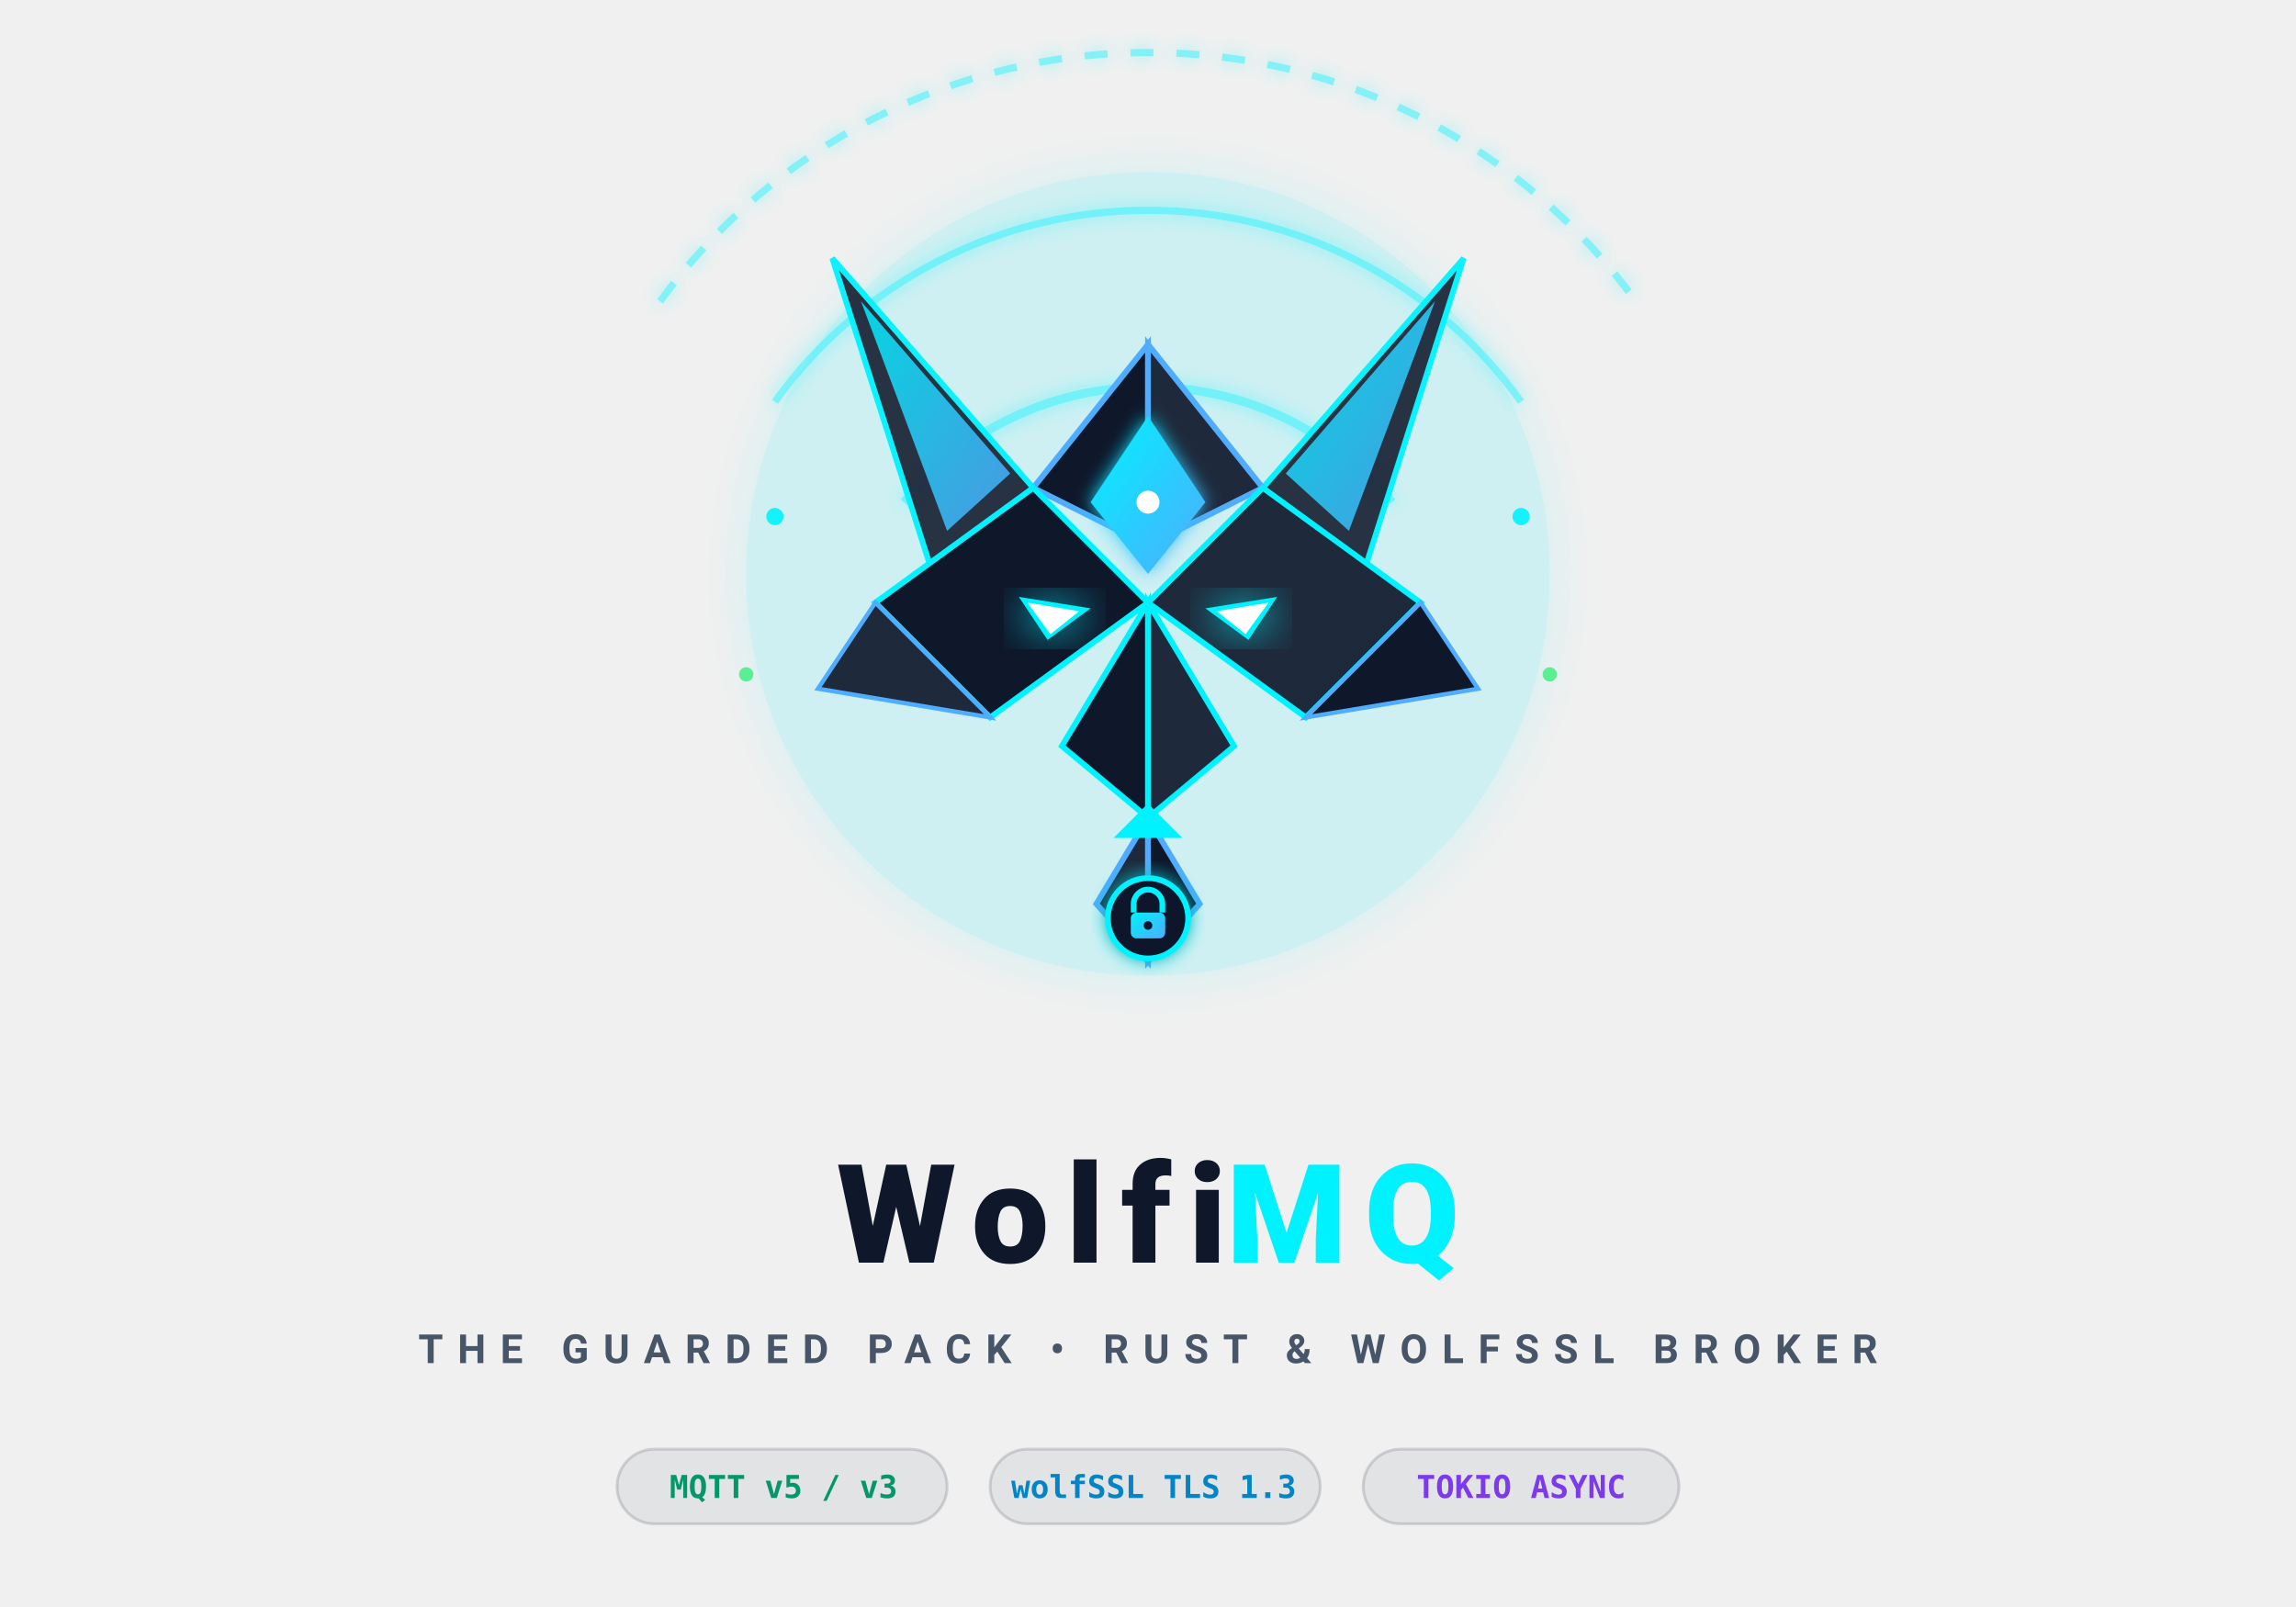
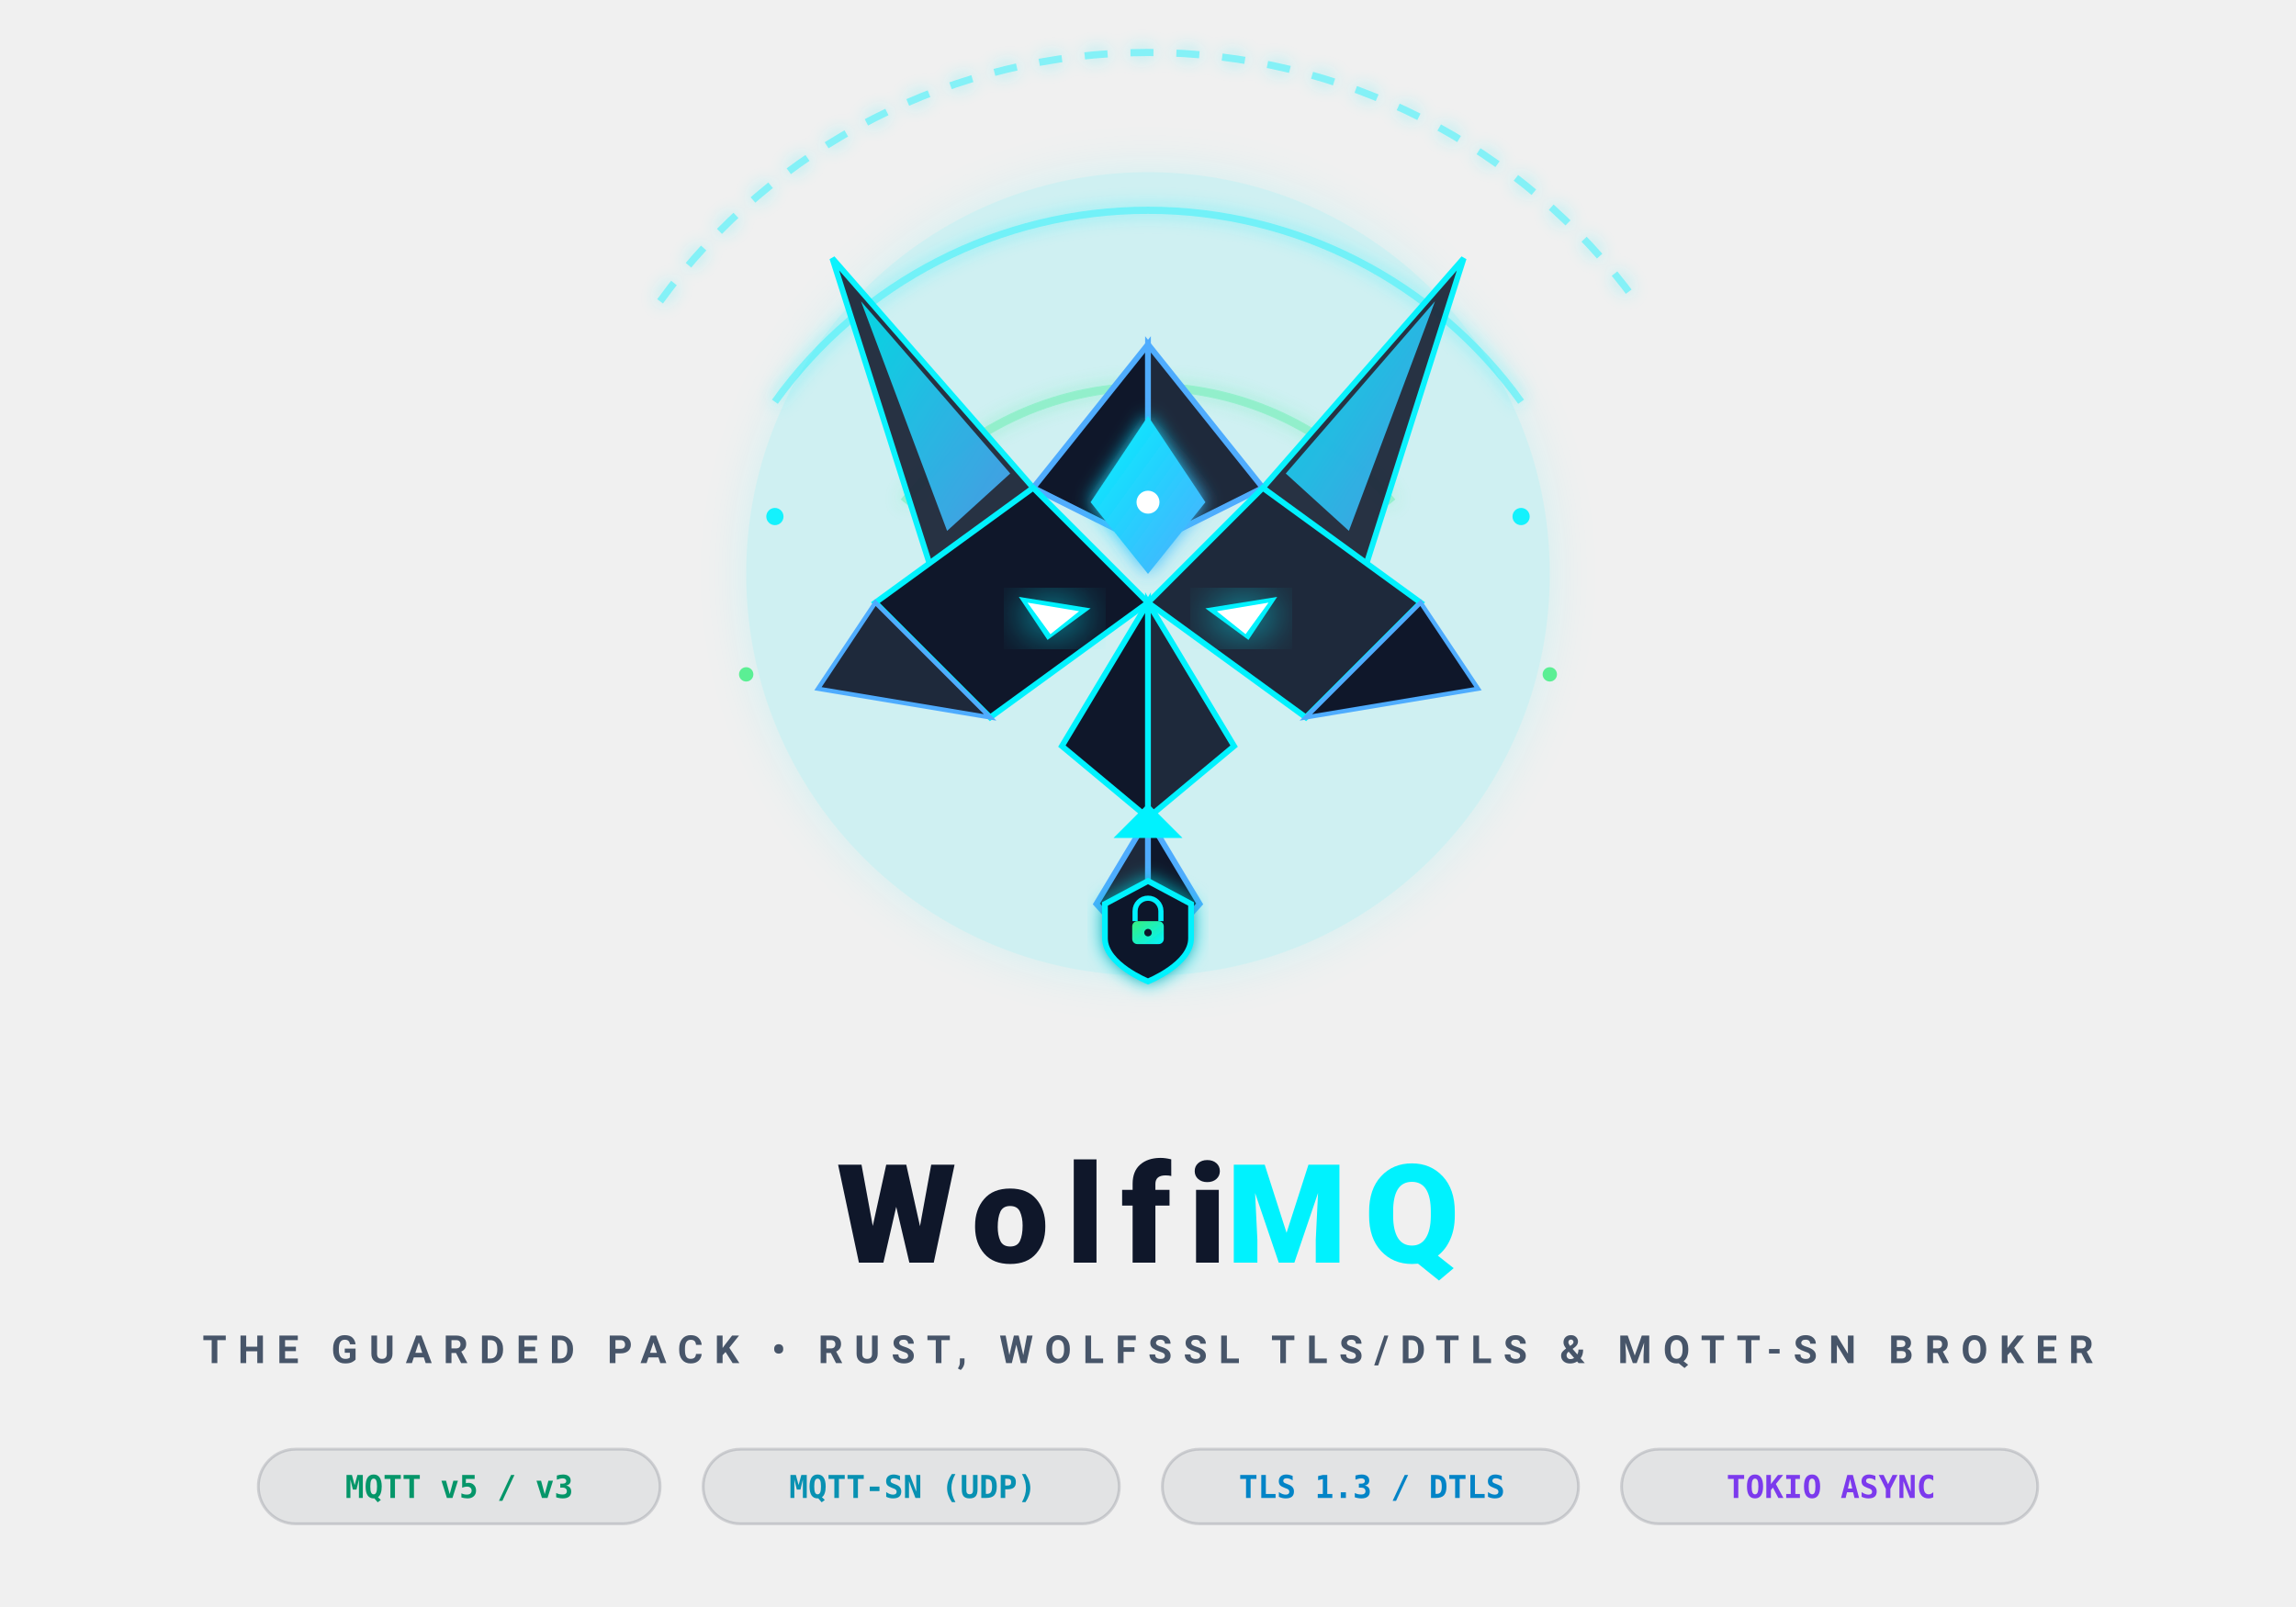
<svg xmlns="http://www.w3.org/2000/svg" viewBox="0 0 800 560" width="100%" height="100%">
  <defs>
    <style>
      .brand-title {
        fill: #0F172A;
        font-family: -apple-system, BlinkMacSystemFont, 'Segoe UI', Roboto, 'Inter', sans-serif;
        font-size: 48px;
        font-weight: 900;
        letter-spacing: 6px;
      }
      .brand-tagline {
        fill: #475569;
        font-family: -apple-system, BlinkMacSystemFont, 'Segoe UI', Roboto, 'Inter', sans-serif;
-         font-size: 14px;
+         font-size: 13.5px;
        font-weight: 700;
-         letter-spacing: 5px;
+         letter-spacing: 4px;
      }
      .badge-bg {
        fill: rgba(15, 23, 42, 0.06);
        stroke: rgba(15, 23, 42, 0.15);
      }
      .badge-text-green {
        fill: #059669;
+       }
+       .badge-text-cyan {
+         fill: #0891B2;
      }
      .badge-text-blue {
        fill: #0284C7;
      }
      .badge-text-purple {
        fill: #7C3AED;
      }
      .facet-dark {
        fill: #1E293B;
      }
      .facet-deep {
        fill: #0F172A;
      }

      @media (prefers-color-scheme: dark) {
        .brand-title {
          fill: #F8FAFC;
        }
        .brand-tagline {
          fill: #94A3B8;
        }
        .badge-bg {
          fill: rgba(30, 41, 59, 0.7);
          stroke: #334155;
        }
        .badge-text-green {
          fill: #34D399;
        }
+         .badge-text-cyan {
+           fill: #00F2FE;
+         }
        .badge-text-blue {
          fill: #38BDF8;
        }
        .badge-text-purple {
          fill: #C084FC;
        }
        .facet-dark {
          fill: #1E293B;
        }
        .facet-deep {
          fill: #0F172A;
        }
      }
    </style>
    <linearGradient id="wolf-primary" x1="0%" y1="0%" x2="100%" y2="100%">
      <stop offset="0%" stop-color="#00F2FE" />
      <stop offset="100%" stop-color="#4FACFE" />
    </linearGradient>
+     <linearGradient id="sn-accent" x1="0%" y1="0%" x2="100%" y2="100%">
+       <stop offset="0%" stop-color="#38EF7D" />
+       <stop offset="100%" stop-color="#00F2FE" />
+     </linearGradient>
+     <linearGradient id="dtls-shield-grad" x1="0%" y1="0%" x2="0%" y2="100%">
+       <stop offset="0%" stop-color="#0F172A" />
+       <stop offset="100%" stop-color="#0B132B" />
+     </linearGradient>
    <filter id="glow" x="-20%" y="-20%" width="140%" height="140%">
      <feGaussianBlur stdDeviation="8" result="blur" />
      <feComposite in="SourceGraphic" in2="blur" operator="over" />
    </filter>
    <filter id="soft-glow" x="-20%" y="-20%" width="140%" height="140%">
      <feGaussianBlur stdDeviation="3" result="blur" />
      <feComposite in="SourceGraphic" in2="blur" operator="over" />
    </filter>
  </defs>
  <g opacity="0.45" stroke="#00F2FE" stroke-width="2.5" fill="none" filter="url(#soft-glow)">
    <path d="M 230,105 A 210,210 0 0,1 570,105" stroke-dasharray="8,8" />
    <path d="M 270,140 A 160,160 0 0,1 530,140" stroke-width="2.5" />
-     <path d="M 315,175 A 110,110 0 0,1 485,175" stroke-width="3" />
+     <path d="M 315,175 A 110,110 0 0,1 485,175" stroke-width="3" stroke="#38EF7D" opacity="0.8" />
  </g>
  <g transform="translate(400, 220)">
    <circle cx="0" cy="-20" r="140" fill="#00F2FE" opacity="0.14" filter="url(#glow)" />
    <polygon points="-110,-130 -40,-50 -75,-20" class="facet-dark" stroke="#00F2FE" stroke-width="2" opacity="0.95" />
    <polygon points="-100,-115 -48,-55 -70,-35" fill="url(#wolf-primary)" opacity="0.85" />
    <polygon points="110,-130 40,-50 75,-20" class="facet-dark" stroke="#00F2FE" stroke-width="2" opacity="0.95" />
    <polygon points="100,-115 48,-55 70,-35" fill="url(#wolf-primary)" opacity="0.85" />
    <polygon points="0,-100 -40,-50 0,-30" class="facet-deep" stroke="#4FACFE" stroke-width="2" />
    <polygon points="0,-100 40,-50 0,-30" class="facet-dark" stroke="#4FACFE" stroke-width="2" />
    <polygon points="0,-75 -20,-45 0,-20 20,-45" fill="url(#wolf-primary)" filter="url(#soft-glow)" />
    <circle cx="0" cy="-45" r="4" fill="#ffffff" />
    <polygon points="-40,-50 -95,-10 -55,30 0,-10" class="facet-deep" stroke="#00F2FE" stroke-width="2" />
    <polygon points="-95,-10 -115,20 -55,30" class="facet-dark" stroke="#4FACFE" stroke-width="1.5" />
    <polygon points="40,-50 95,-10 55,30 0,-10" class="facet-dark" stroke="#00F2FE" stroke-width="2" />
    <polygon points="95,-10 115,20 55,30" class="facet-deep" stroke="#4FACFE" stroke-width="1.5" />
    <polygon points="-45,-12 -20,-8 -35,3" fill="#00F2FE" filter="url(#glow)" />
    <polygon points="-42,-10 -24,-7 -34,1" fill="#FFFFFF" />
    <polygon points="45,-12 20,-8 35,3" fill="#00F2FE" filter="url(#glow)" />
    <polygon points="42,-10 24,-7 34,1" fill="#FFFFFF" />
    <polygon points="0,-10 -30,40 0,65" class="facet-deep" stroke="#00F2FE" stroke-width="2" />
    <polygon points="0,-10 30,40 0,65" class="facet-dark" stroke="#00F2FE" stroke-width="2" />
    <polygon points="0,65 -18,95 0,115" class="facet-dark" stroke="#4FACFE" stroke-width="2" />
    <polygon points="0,65 18,95 0,115" class="facet-deep" stroke="#4FACFE" stroke-width="2" />
    <polygon points="0,60 -12,72 12,72" fill="#00F2FE" />
    <g transform="translate(0, 100)" filter="url(#soft-glow)">
-       <circle cx="0" cy="0" r="14" fill="#0B132B" stroke="#00F2FE" stroke-width="2" />
-       <path d="M -5,-2 L -5,-5 A 5,5 0 0,1 5,-5 L 5,-2" fill="none" stroke="#00F2FE" stroke-width="2" />
-       <rect x="-6" y="-2" width="12" height="9" rx="2" fill="url(#wolf-primary)" />
-       <circle cx="0" cy="2.5" r="1.5" fill="#0B132B" />
+       <path d="M 0,-13 L 15,-5 L 15,7 C 15,16 0,22 0,22 C 0,22 -15,16 -15,7 L -15,-5 Z" fill="url(#dtls-shield-grad)" stroke="#00F2FE" stroke-width="2" />
+       <path d="M -4.5,1 L -4.5,-2.5 A 4.5,4.5 0 0,1 4.5,-2.5 L 4.5,1" fill="none" stroke="#00F2FE" stroke-width="1.8" />
+       <rect x="-5.5" y="1" width="11" height="8" rx="1.8" fill="url(#sn-accent)" />
+       <circle cx="0" cy="5" r="1.3" fill="#0B132B" />
    </g>
    <circle cx="-130" cy="-40" r="3" fill="#00F2FE" opacity="0.9" />
    <circle cx="130" cy="-40" r="3" fill="#00F2FE" opacity="0.9" />
    <circle cx="-140" cy="15" r="2.5" fill="#38EF7D" opacity="0.8" />
    <circle cx="140" cy="15" r="2.5" fill="#38EF7D" opacity="0.8" />
  </g>
  <g text-anchor="middle">
    <text x="400" y="440" class="brand-title">
      Wolfi<tspan fill="#00F2FE">MQ</tspan>
    </text>
    <text x="400" y="475" class="brand-tagline">
-       THE GUARDED PACK • RUST &amp; WOLFSSL BROKER
+       THE GUARDED PACK • RUST, WOLFSSL TLS/DTLS &amp; MQTT-SN BROKER
    </text>
    <g transform="translate(400, 505)">
-       <rect x="-185" y="0" width="115" height="26" rx="13" class="badge-bg" stroke-width="1" />
-       <text x="-127" y="17" font-family="monospace" font-size="11" font-weight="700" class="badge-text-green">MQTT v5 / v3</text>
-       <rect x="-55" y="0" width="115" height="26" rx="13" class="badge-bg" stroke="#00F2FE" stroke-width="1" />
-       <text x="2" y="17" font-family="monospace" font-size="11" font-weight="700" class="badge-text-blue">wolfSSL TLS 1.3</text>
-       <rect x="75" y="0" width="110" height="26" rx="13" class="badge-bg" stroke-width="1" />
-       <text x="130" y="17" font-family="monospace" font-size="11" font-weight="700" class="badge-text-purple">TOKIO ASYNC</text>
+       <rect x="-310" y="0" width="140" height="26" rx="13" class="badge-bg" stroke-width="1" />
+       <text x="-240" y="17" font-family="monospace" font-size="11" font-weight="700" class="badge-text-green">MQTT v5 / v3</text>
+       <rect x="-155" y="0" width="145" height="26" rx="13" class="badge-bg" stroke="#00F2FE" stroke-width="1" />
+       <text x="-82" y="17" font-family="monospace" font-size="11" font-weight="700" class="badge-text-cyan">MQTT-SN (UDP)</text>
+       <rect x="5" y="0" width="145" height="26" rx="13" class="badge-bg" stroke="#38BDF8" stroke-width="1" />
+       <text x="78" y="17" font-family="monospace" font-size="11" font-weight="700" class="badge-text-blue">TLS 1.3 / DTLS</text>
+       <rect x="165" y="0" width="145" height="26" rx="13" class="badge-bg" stroke-width="1" />
+       <text x="238" y="17" font-family="monospace" font-size="11" font-weight="700" class="badge-text-purple">TOKIO ASYNC</text>
    </g>
  </g>
</svg>
